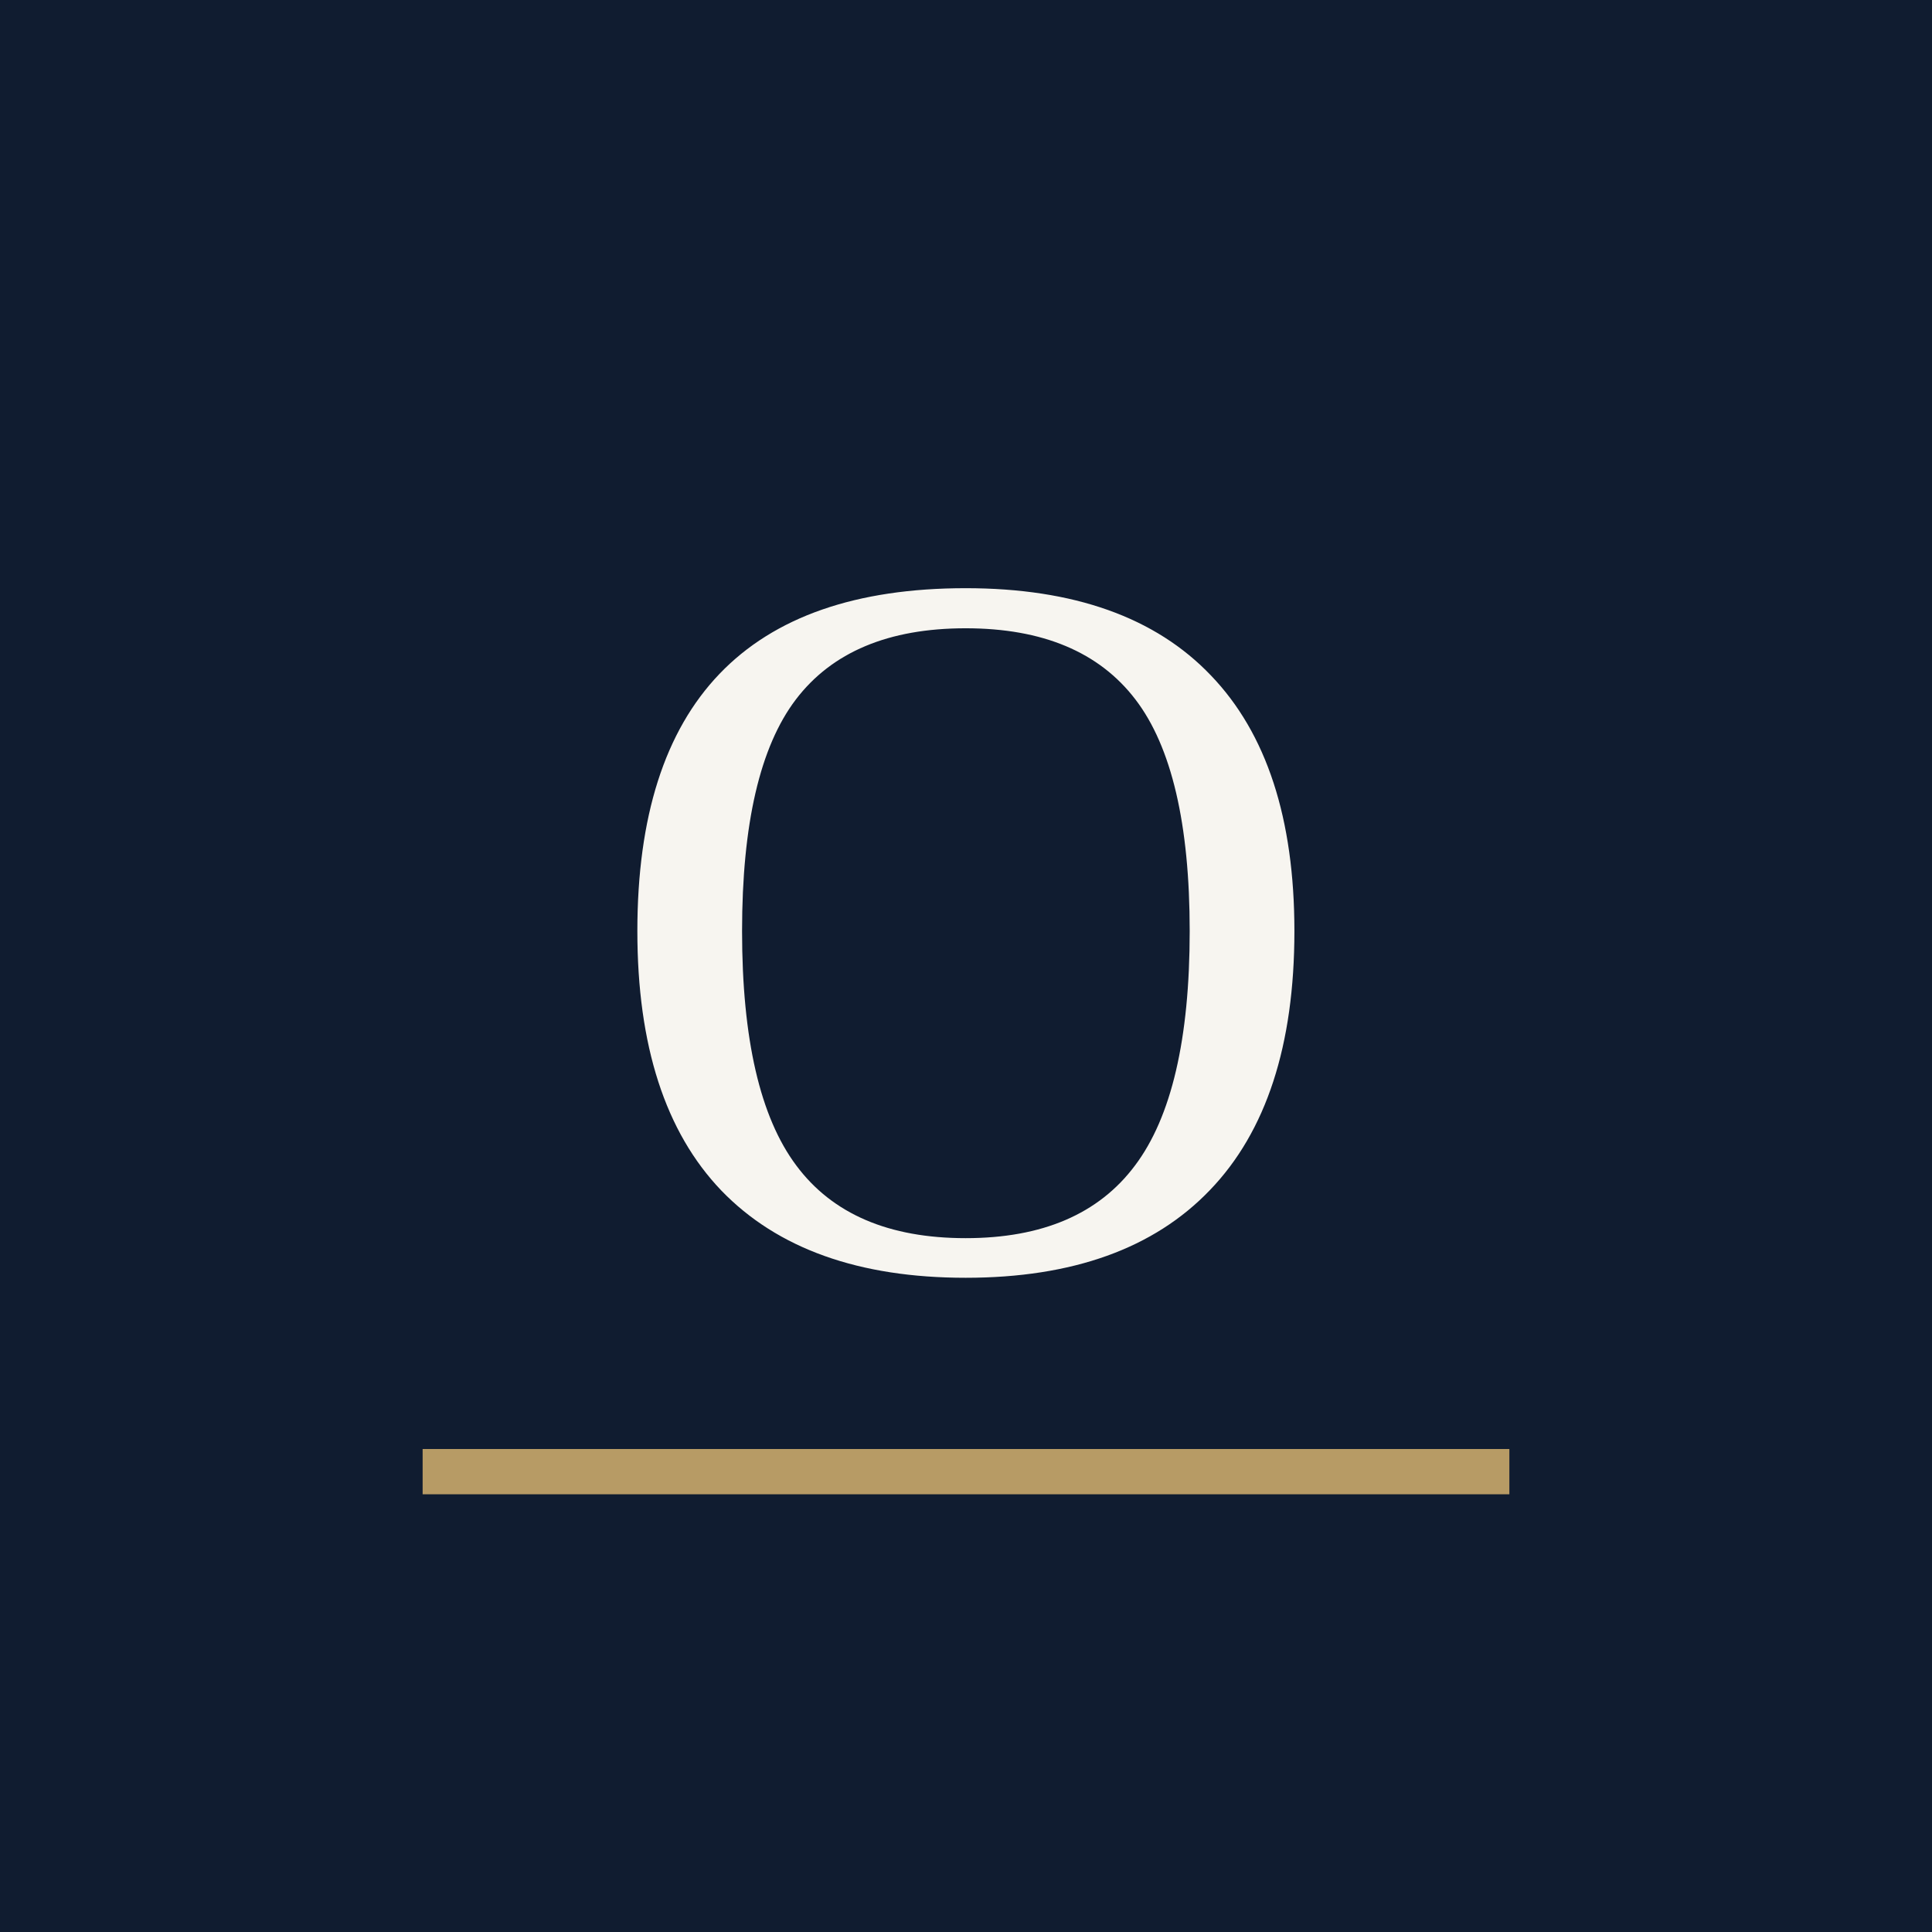
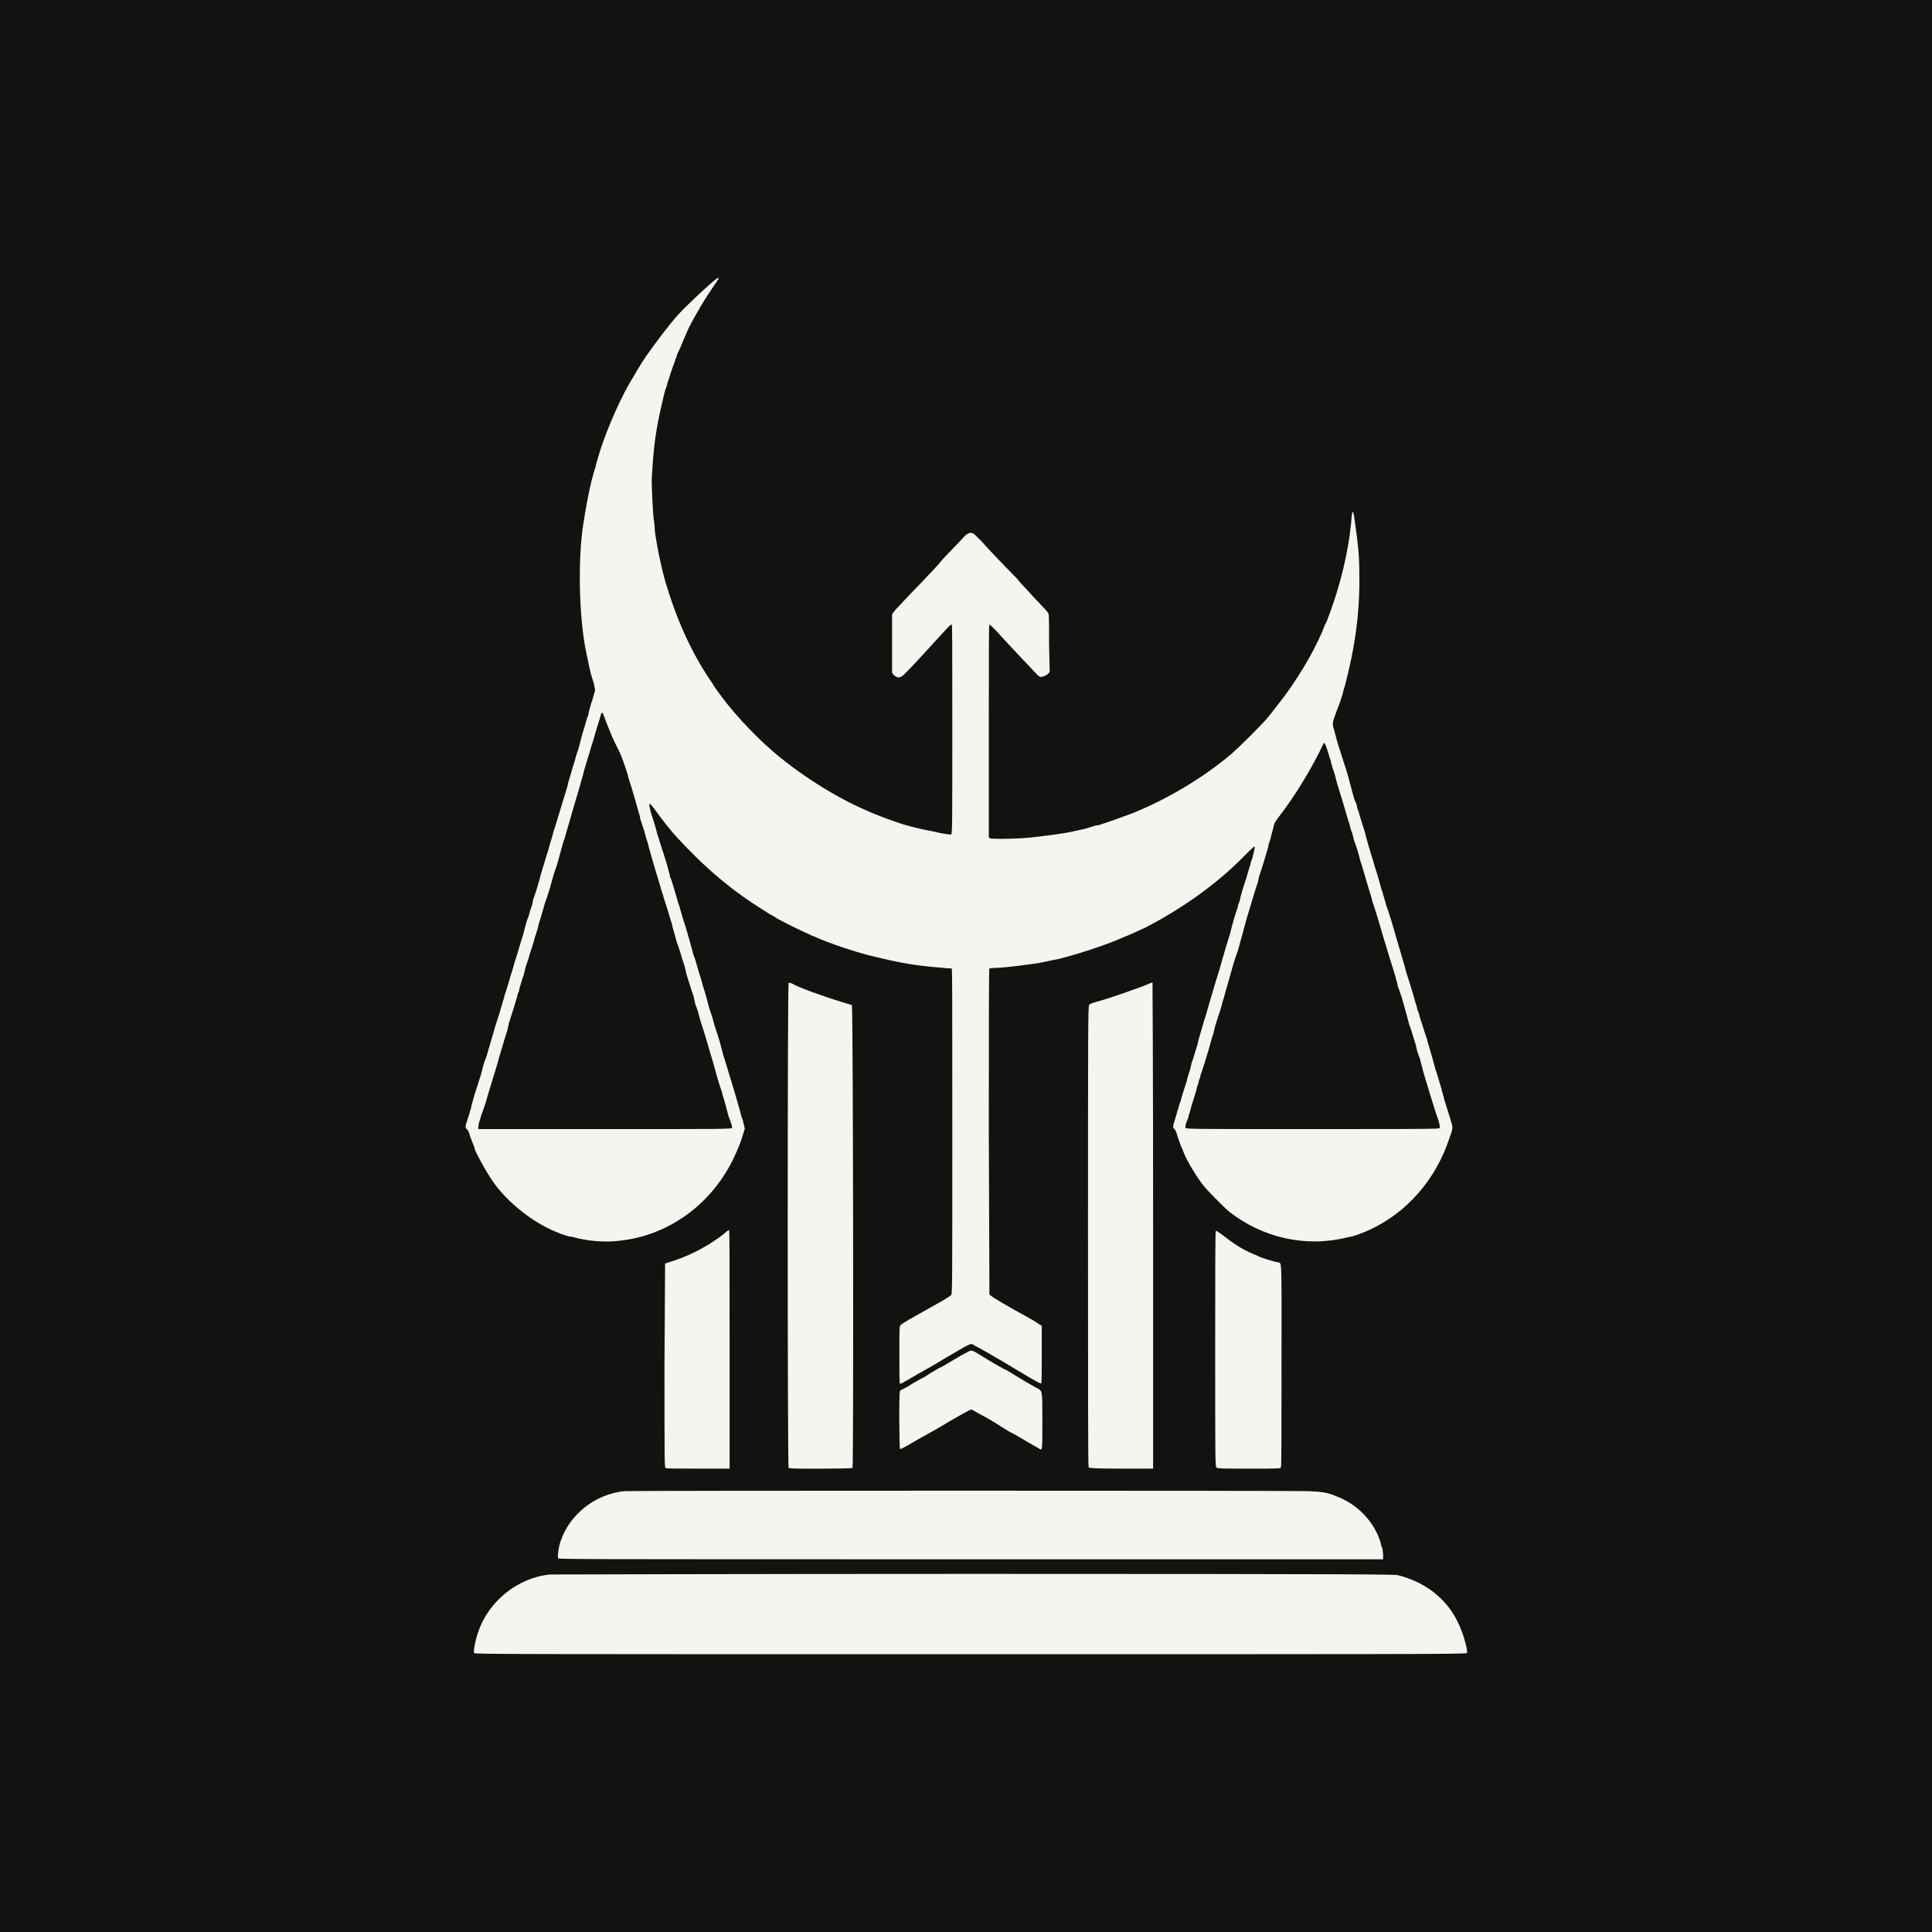
- <svg xmlns="http://www.w3.org/2000/svg" viewBox="0 0 64 64">
-   <rect width="64" height="64" fill="#101C30" />
-   <rect x="14" y="48" width="36" height="1.5" fill="#B79B65" />
-   <text x="32" y="42" text-anchor="middle" font-family="Georgia, 'Times New Roman', serif" font-size="34" fill="#F7F5F0">O</text>
+ <svg xmlns="http://www.w3.org/2000/svg" viewBox="0 0 3175 3175">
+   <rect width="100%" height="100%" fill="#131210" />
+   <path transform="translate(752.0 444.5)" fill="#F6F4EF" fill-rule="evenodd" d="M425 14C413 23 379 55 363 72C347 90 328 115 309 142C304 149 289 174 281 188C263 220 241 271 230 310C229 314 227 319 227 322C219 344 210 391 205 428C198 485 200 566 210 621C215 646 215 644 219 663C220 666 222 673 224 679L226 690 224 697C223 701 221 706 221 708C220 709 219 713 218 717C217 721 215 726 215 730C214 733 212 737 212 738C210 746 203 768 202 773C202 774 200 781 198 788C195 795 193 805 191 811C189 816 187 825 185 831C183 837 181 844 181 846C176 862 167 892 160 915C158 920 156 928 155 932C154 936 152 941 152 942C151 945 150 950 146 962C145 966 143 971 143 972C143 973 138 987 134 1003C130 1018 125 1031 125 1032C124 1033 124 1035 124 1035C124 1036 123 1039 123 1041C122 1044 120 1049 119 1053C118 1057 116 1064 114 1068C112 1075 110 1082 107 1094C106 1096 103 1107 96 1130C94 1136 92 1142 92 1143C92 1144 90 1149 89 1153C88 1157 86 1162 86 1163C86 1164 84 1169 83 1173C82 1177 80 1182 80 1183C80 1184 78 1188 77 1192C77 1195 75 1199 74 1202C74 1204 72 1209 71 1213C69 1221 68 1222 62 1242C60 1248 58 1257 56 1262C55 1267 53 1271 53 1273C53 1274 51 1278 50 1283C49 1287 47 1294 45 1298C44 1301 42 1307 41 1311C40 1317 39 1320 28 1354C25 1364 22 1375 22 1377C21 1379 20 1384 19 1387C12 1408 12 1408 15 1411C17 1412 19 1417 21 1424C23 1430 26 1437 27 1439C27 1440 28 1442 28 1443C28 1446 43 1474 52 1488C75 1526 120 1563 162 1580C171 1584 181 1587 182 1587C182 1587 185 1588 188 1588C212 1595 243 1598 270 1594C353 1584 425 1528 459 1447C465 1433 466 1430 469 1420L472 1410 470 1402C469 1397 467 1391 466 1389C466 1387 460 1367 454 1346C447 1324 441 1303 440 1300C437 1291 436 1288 431 1268C428 1259 426 1251 425 1250C425 1248 423 1243 422 1240C421 1236 418 1224 414 1214C411 1203 408 1191 407 1188C406 1184 404 1179 404 1178C403 1177 403 1174 402 1172C402 1169 398 1159 395 1148C392 1137 389 1127 388 1126C387 1122 378 1089 373 1073C371 1068 369 1061 368 1057C367 1053 365 1048 365 1046C363 1041 362 1038 359 1027C358 1023 356 1018 356 1017C356 1016 354 1011 353 1007C352 1003 350 998 349 996C349 993 346 985 344 976C341 967 338 956 336 951C334 945 332 938 331 935C330 932 329 928 328 926C327 921 325 913 318 892C313 873 314 872 325 887C334 900 350 920 359 930C406 981 449 1018 504 1052C510 1056 515 1059 515 1059C516 1059 521 1062 527 1066C538 1072 566 1086 578 1091C580 1092 583 1094 585 1094C608 1105 662 1123 691 1129C732 1139 758 1143 798 1146C805 1147 811 1147 812 1147C813 1148 813 1202 813 1415C813 1669 813 1683 811 1684C809 1686 792 1696 792 1696C791 1696 787 1699 781 1702C767 1710 756 1716 742 1724C735 1728 729 1732 728 1733C726 1735 726 1739 726 1782C726 1810 726 1829 727 1829C727 1830 730 1829 733 1827C736 1825 738 1824 739 1824C739 1824 742 1822 745 1820C749 1818 754 1815 757 1813C760 1812 769 1806 777 1802C790 1794 809 1783 833 1769C842 1764 846 1763 848 1766C849 1766 850 1767 850 1767C851 1767 885 1786 926 1811C951 1826 959 1830 959 1829C960 1829 960 1807 960 1781L960 1734 956 1732C954 1730 944 1724 933 1718C905 1703 882 1689 878 1686L874 1683 873 1416C873 1237 873 1148 874 1147C875 1147 879 1146 887 1146C907 1145 935 1141 956 1138C975 1134 979 1133 990 1131C1028 1121 1072 1106 1096 1095C1099 1094 1101 1093 1101 1093C1102 1093 1121 1084 1130 1080C1190 1049 1247 1009 1293 962C1307 948 1310 945 1310 948C1310 950 1308 959 1306 966C1305 969 1303 973 1303 976C1302 978 1299 989 1296 999C1290 1017 1287 1027 1285 1037C1284 1039 1282 1044 1282 1047C1280 1051 1272 1078 1270 1088C1259 1123 1253 1146 1252 1149C1251 1151 1251 1154 1250 1155C1250 1156 1248 1161 1247 1165C1246 1168 1242 1182 1238 1195C1234 1208 1231 1220 1230 1223C1228 1229 1226 1235 1223 1246C1218 1263 1217 1266 1216 1272C1214 1277 1209 1296 1206 1303C1206 1306 1204 1310 1204 1313C1203 1315 1200 1324 1198 1333C1190 1357 1190 1358 1189 1362C1189 1363 1188 1366 1187 1368C1186 1370 1185 1376 1183 1381C1182 1385 1180 1392 1179 1395C1175 1408 1175 1408 1178 1411C1180 1413 1181 1416 1182 1419C1183 1424 1187 1434 1190 1442C1191 1443 1192 1446 1193 1449C1200 1466 1213 1487 1225 1503C1233 1513 1256 1536 1267 1546C1323 1590 1394 1606 1462 1589C1472 1587 1472 1587 1486 1582C1550 1557 1601 1504 1626 1437C1635 1412 1636 1410 1634 1403C1633 1400 1632 1396 1631 1393C1630 1390 1628 1383 1626 1377C1624 1371 1622 1364 1621 1361C1621 1358 1619 1354 1619 1353C1619 1352 1617 1348 1617 1345C1613 1333 1611 1324 1610 1322C1610 1321 1608 1316 1607 1313C1603 1297 1593 1264 1592 1260C1590 1255 1585 1238 1581 1226C1580 1221 1578 1216 1577 1214C1577 1211 1575 1206 1574 1203C1572 1194 1560 1156 1558 1150C1558 1148 1554 1136 1551 1125C1542 1094 1540 1088 1539 1084C1538 1081 1536 1074 1534 1067C1532 1060 1528 1049 1526 1043C1524 1036 1522 1028 1521 1026C1521 1023 1519 1019 1518 1016C1515 1005 1512 994 1508 982C1506 976 1504 967 1502 962C1500 956 1495 939 1491 923C1486 907 1481 892 1481 890C1480 888 1478 883 1478 880C1477 876 1475 872 1474 870C1472 864 1469 851 1462 826C1457 810 1451 792 1446 776C1445 772 1443 765 1442 761C1441 756 1439 751 1439 750C1438 747 1438 743 1440 737C1444 725 1445 723 1450 710C1452 703 1455 695 1455 694C1455 692 1457 687 1458 683C1474 623 1482 568 1482 509C1482 473 1481 457 1474 409C1472 393 1470 393 1469 408C1465 458 1451 518 1430 572C1430 573 1428 578 1425 583C1413 616 1387 661 1360 698C1356 703 1341 723 1340 724C1340 724 1336 729 1332 734C1323 745 1285 783 1271 795C1225 834 1166 869 1109 892C1096 897 1065 908 1058 910C1056 911 1052 912 1049 912C1040 915 1030 918 1020 920C1014 921 1008 923 1006 923C997 925 967 929 949 931C929 934 878 935 875 933L873 932 873 757C873 609 873 582 874 582C875 582 879 586 884 591C895 603 917 627 941 652C952 664 955 667 958 668C961 668 967 666 970 663L973 660 972 613C972 567 972 565 970 562C969 560 958 549 946 536C934 523 924 512 923 511C922 509 918 505 914 501C876 462 870 455 860 444C854 438 849 433 847 432C842 430 837 432 831 439C821 450 802 469 796 476C790 484 776 498 764 511C756 519 733 543 723 554C721 556 718 559 717 561L714 565 714 613L714 661 717 665C722 669 725 670 730 667C734 665 755 642 798 595C809 583 810 582 812 582C813 582 813 617 813 754C813 912 813 926 811 927C809 927 798 926 782 922C763 918 765 919 742 913C726 909 688 895 671 887C618 864 561 827 519 791C483 760 448 721 427 691C425 688 421 683 419 679C388 634 364 584 345 523C337 499 328 457 324 427C324 421 323 414 323 413C321 407 319 355 319 344C322 287 326 260 337 214C340 200 341 197 344 189C344 186 346 182 347 179C349 171 358 146 360 141C360 139 363 133 366 127C368 121 375 106 380 94C393 69 406 47 426 18C430 12 430 10 425 14M236 728C236 729 232 742 227 758C223 773 218 787 218 788C218 789 216 794 215 798C214 802 212 808 211 811C210 814 209 819 208 821C205 835 194 870 191 881C188 892 178 925 176 933C175 936 173 941 173 942C172 945 170 953 163 978C159 988 156 999 155 1003C154 1006 153 1011 152 1014C151 1017 148 1028 144 1038C139 1056 136 1066 133 1075C133 1077 131 1084 129 1090C127 1095 125 1104 123 1110C121 1116 119 1122 118 1125C118 1127 115 1135 112 1144C110 1153 108 1161 107 1162C107 1163 105 1168 104 1172C103 1176 101 1181 101 1184C100 1186 98 1190 98 1193C97 1196 94 1206 91 1216C88 1225 85 1235 84 1238C84 1241 82 1245 82 1248C81 1251 77 1263 74 1274C71 1285 67 1296 67 1298C61 1319 53 1343 46 1368C44 1374 41 1383 39 1388C38 1392 36 1398 35 1401C35 1403 34 1406 34 1408L34 1411 242 1411C434 1411 450 1411 451 1409C451 1408 451 1405 450 1403C449 1400 447 1394 445 1389C440 1370 438 1362 437 1360C437 1359 435 1355 435 1352C434 1349 429 1335 425 1320C421 1305 416 1288 414 1282C412 1275 409 1264 407 1258C405 1251 402 1242 401 1239C400 1235 398 1230 398 1229C398 1228 396 1224 396 1221C395 1218 393 1211 391 1207C390 1202 388 1195 388 1193C385 1186 379 1165 376 1156C375 1151 373 1142 371 1137C369 1132 365 1116 360 1103C356 1089 352 1075 352 1073C351 1071 349 1063 347 1057C345 1050 342 1041 341 1038C340 1034 338 1029 338 1028C338 1027 336 1022 335 1019C334 1015 332 1008 331 1005C328 995 318 962 316 954C315 950 313 944 313 942C312 940 309 930 307 922C304 913 301 903 300 901C300 898 299 894 298 892C297 888 292 871 286 850C283 841 280 832 280 830C276 817 270 799 265 789C262 783 258 775 257 773C256 770 254 767 254 766C252 762 241 734 240 731C239 727 238 726 236 728M1416 792C1398 827 1375 865 1351 896C1343 907 1342 908 1341 914C1340 918 1338 925 1335 937C1333 942 1332 946 1332 948C1331 951 1321 986 1317 996C1317 999 1315 1004 1315 1006C1312 1013 1300 1055 1297 1064C1295 1071 1286 1104 1282 1119C1279 1126 1277 1134 1276 1136C1274 1144 1261 1188 1259 1196C1258 1199 1256 1205 1256 1207C1255 1209 1254 1214 1253 1217C1252 1220 1249 1228 1247 1235C1245 1241 1243 1250 1242 1254C1241 1257 1239 1263 1238 1267C1237 1270 1236 1275 1235 1278C1234 1281 1231 1291 1228 1301C1225 1310 1222 1320 1221 1322C1221 1325 1219 1329 1218 1332C1218 1335 1216 1340 1215 1342C1215 1344 1213 1351 1211 1357C1208 1367 1206 1372 1204 1381C1203 1384 1201 1389 1201 1392C1200 1394 1198 1399 1197 1402C1196 1405 1196 1409 1196 1409C1197 1411 1216 1411 1402 1411C1515 1411 1609 1411 1611 1410C1615 1410 1615 1408 1612 1397C1609 1389 1601 1364 1600 1360C1599 1357 1596 1347 1587 1317C1585 1308 1582 1299 1582 1297C1581 1295 1579 1288 1577 1283C1576 1277 1573 1267 1571 1261C1569 1254 1566 1244 1564 1240C1561 1228 1560 1224 1552 1196C1549 1187 1546 1178 1545 1176C1545 1173 1542 1164 1540 1156C1537 1147 1528 1118 1520 1091C1512 1063 1504 1038 1503 1036C1503 1034 1500 1024 1497 1015C1494 1005 1491 994 1490 991C1489 987 1487 982 1487 981C1487 980 1485 975 1484 972C1482 963 1477 946 1473 936C1472 931 1470 923 1468 919C1467 914 1465 907 1464 905C1462 898 1455 874 1454 871C1453 868 1451 861 1445 842C1443 833 1440 822 1438 818C1437 813 1435 808 1435 807C1435 805 1434 802 1433 801C1433 799 1431 794 1430 790C1427 781 1425 776 1424 776C1424 776 1420 783 1416 792M544 1171C542 1172 542 1967 544 1968C547 1970 648 1969 649 1968C651 1965 650 1208 648 1207C647 1207 641 1205 634 1203C601 1193 557 1177 550 1172C548 1171 545 1170 544 1171M1127 1176C1108 1183 1080 1193 1060 1199C1045 1203 1039 1205 1038 1207C1036 1208 1036 1243 1036 1587C1036 1820 1036 1966 1037 1967C1038 1968 1045 1969 1090 1969L1143 1969 1143 1570C1143 1304 1142 1171 1142 1170C1141 1170 1134 1173 1127 1176M438 1583C415 1601 386 1617 359 1626L341 1632 340 1799C340 1965 340 1967 342 1968C343 1969 361 1969 395 1969L447 1969 447 1773C447 1616 447 1577 446 1577C445 1577 441 1580 438 1583M1246 1579C1245 1579 1245 1666 1245 1773C1245 1945 1245 1966 1247 1967C1248 1969 1255 1969 1300 1969C1350 1969 1352 1969 1353 1967C1354 1966 1354 1912 1354 1800C1354 1617 1355 1632 1348 1630C1342 1629 1321 1623 1314 1619C1294 1611 1280 1603 1261 1588C1246 1577 1247 1578 1246 1579M837 1778C831 1781 827 1783 797 1801C790 1804 777 1812 768 1818C758 1823 746 1830 740 1834C734 1837 729 1840 728 1840C728 1840 727 1841 727 1842C725 1845 726 1936 727 1937C728 1937 735 1934 753 1923C767 1915 782 1907 787 1904C792 1901 801 1896 807 1892C828 1880 842 1872 844 1872C845 1872 847 1873 849 1874C850 1875 861 1881 874 1888C886 1895 901 1905 908 1909C915 1912 928 1920 938 1926C948 1932 956 1936 957 1937C961 1939 961 1937 961 1890C961 1839 961 1842 953 1837C948 1835 913 1814 907 1810C905 1809 903 1808 902 1807C900 1807 874 1792 860 1783C844 1773 844 1774 837 1778M274 2006C226 2011 184 2044 169 2089C166 2098 164 2113 165 2116C165 2118 169 2118 843 2118L1521 2118 1521 2112C1521 2108 1520 2103 1520 2101C1519 2098 1517 2094 1517 2091C1507 2057 1479 2027 1443 2014C1429 2008 1420 2007 1397 2006C1369 2005 286 2005 274 2006M152 2143C99 2148 51 2187 34 2237C29 2251 26 2269 27 2272C28 2274 68 2274 843 2274C1579 2274 1658 2274 1659 2272C1660 2269 1655 2248 1650 2236C1633 2189 1596 2157 1545 2144C1538 2143 1509 2142 849 2142C470 2142 157 2143 152 2143" />
</svg>
